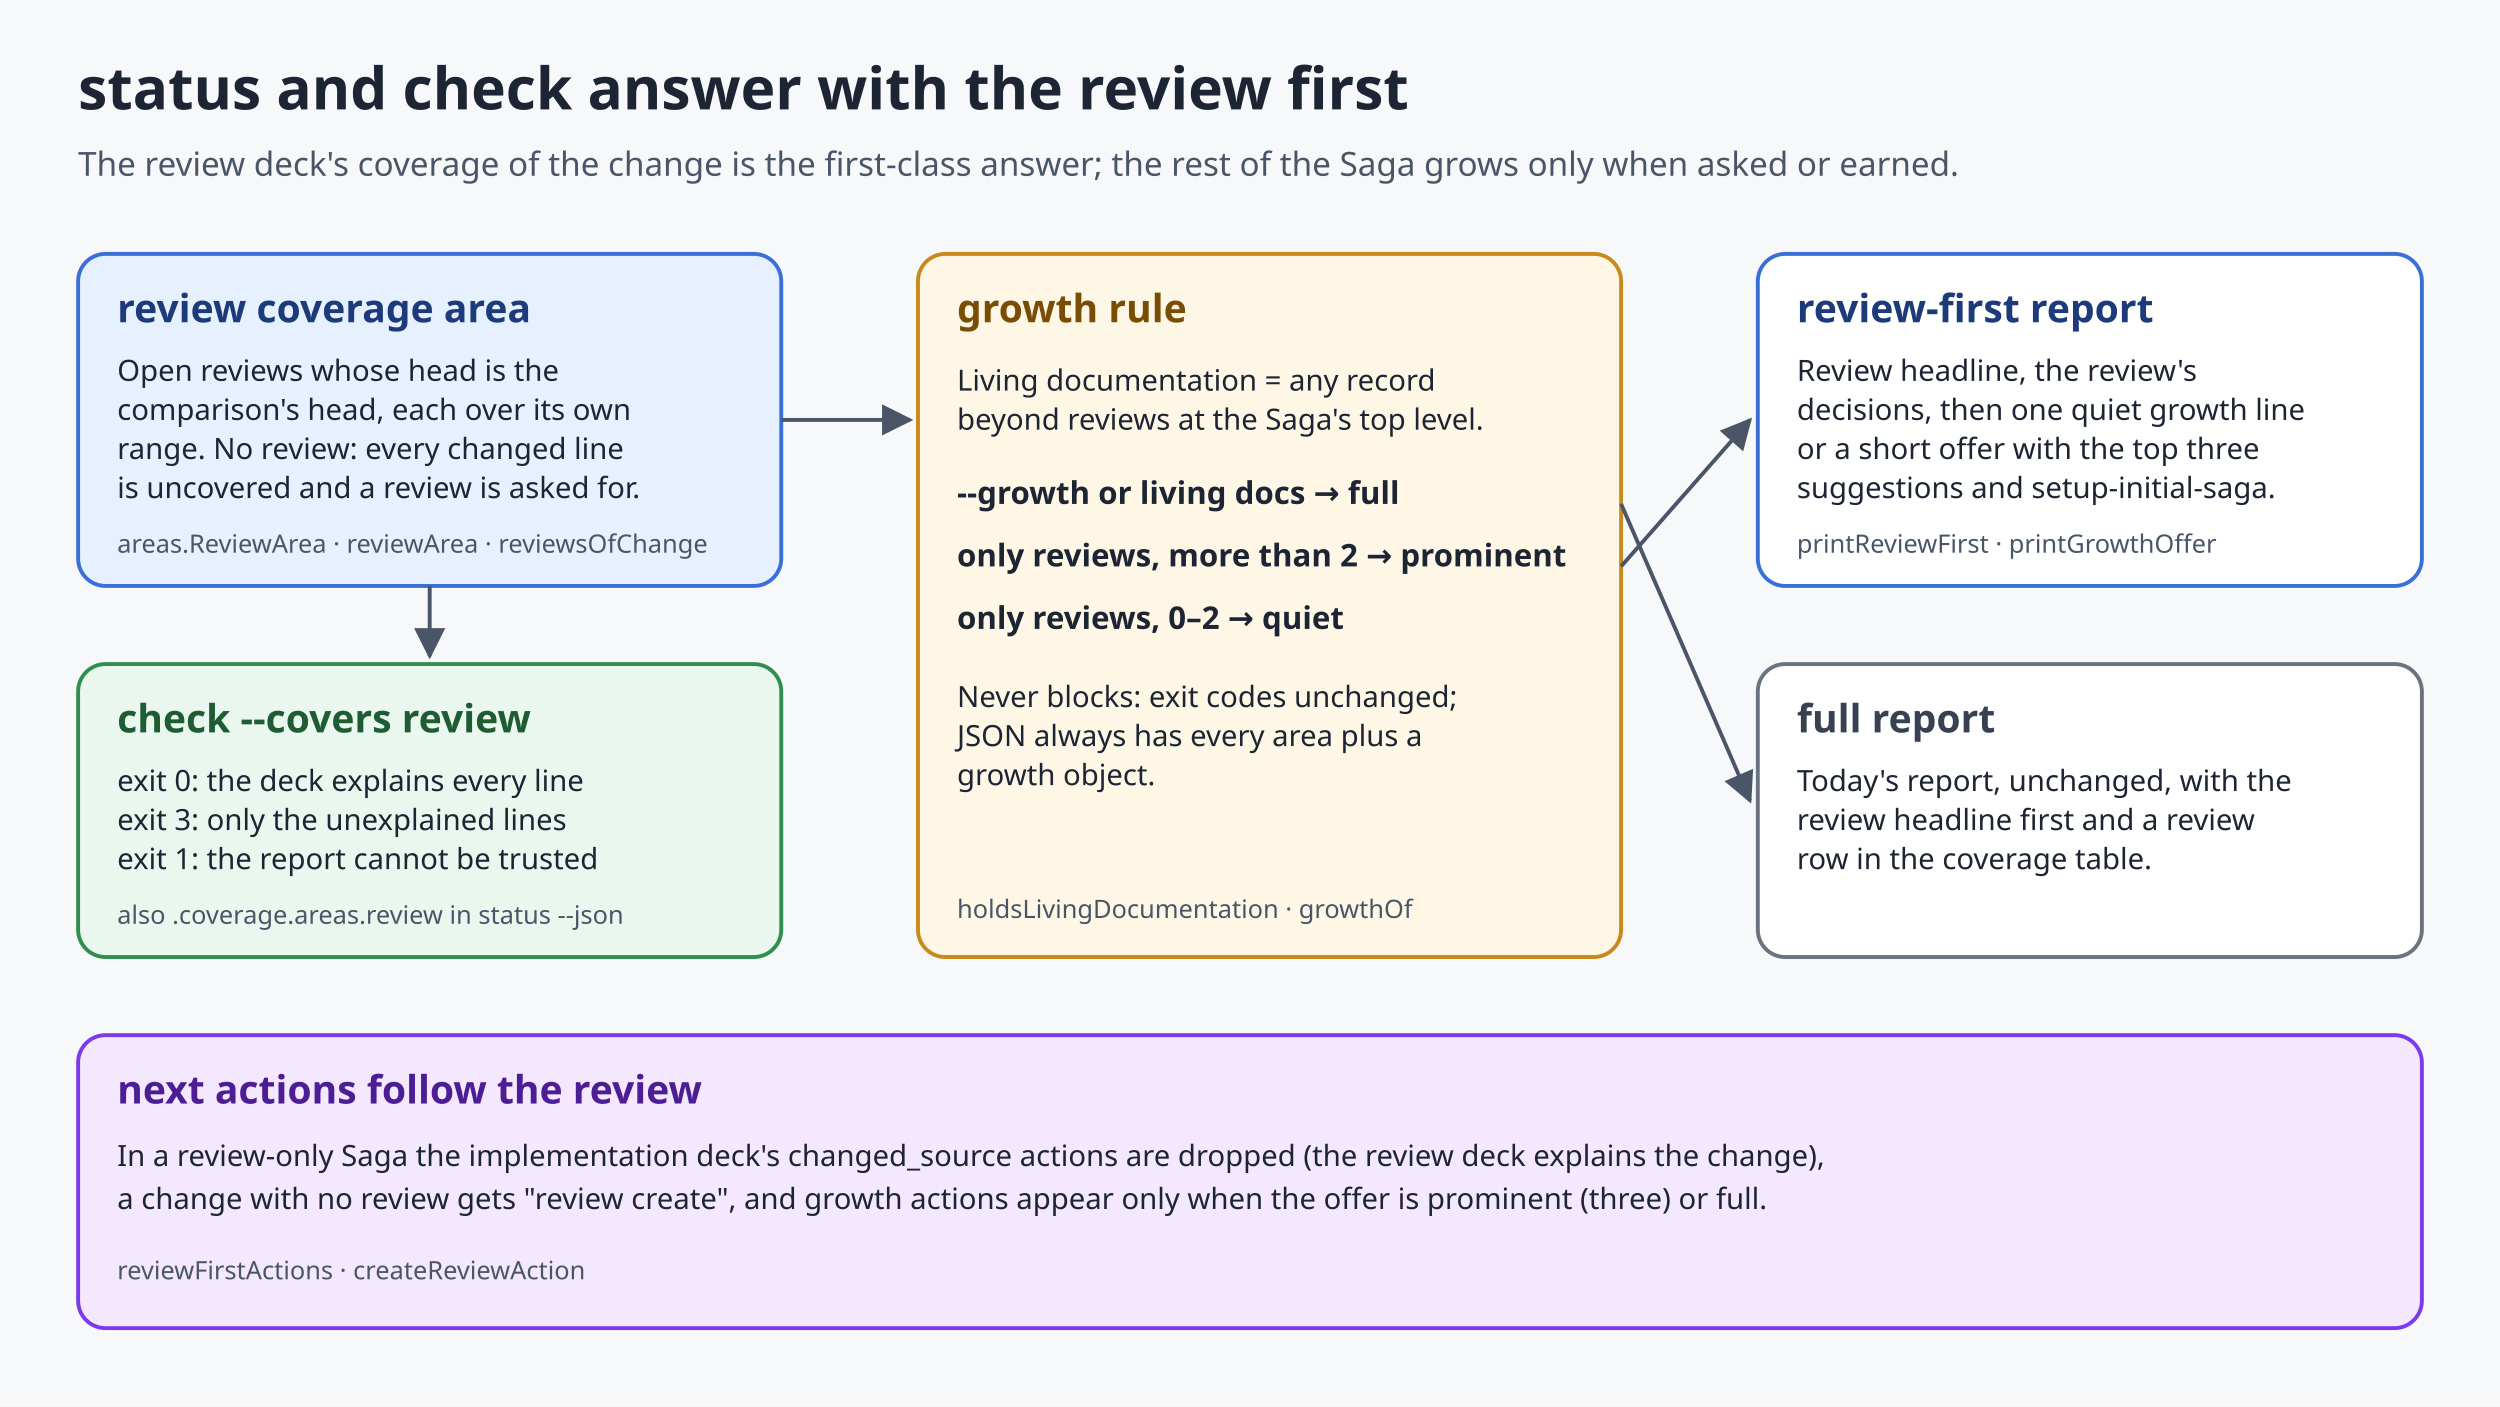
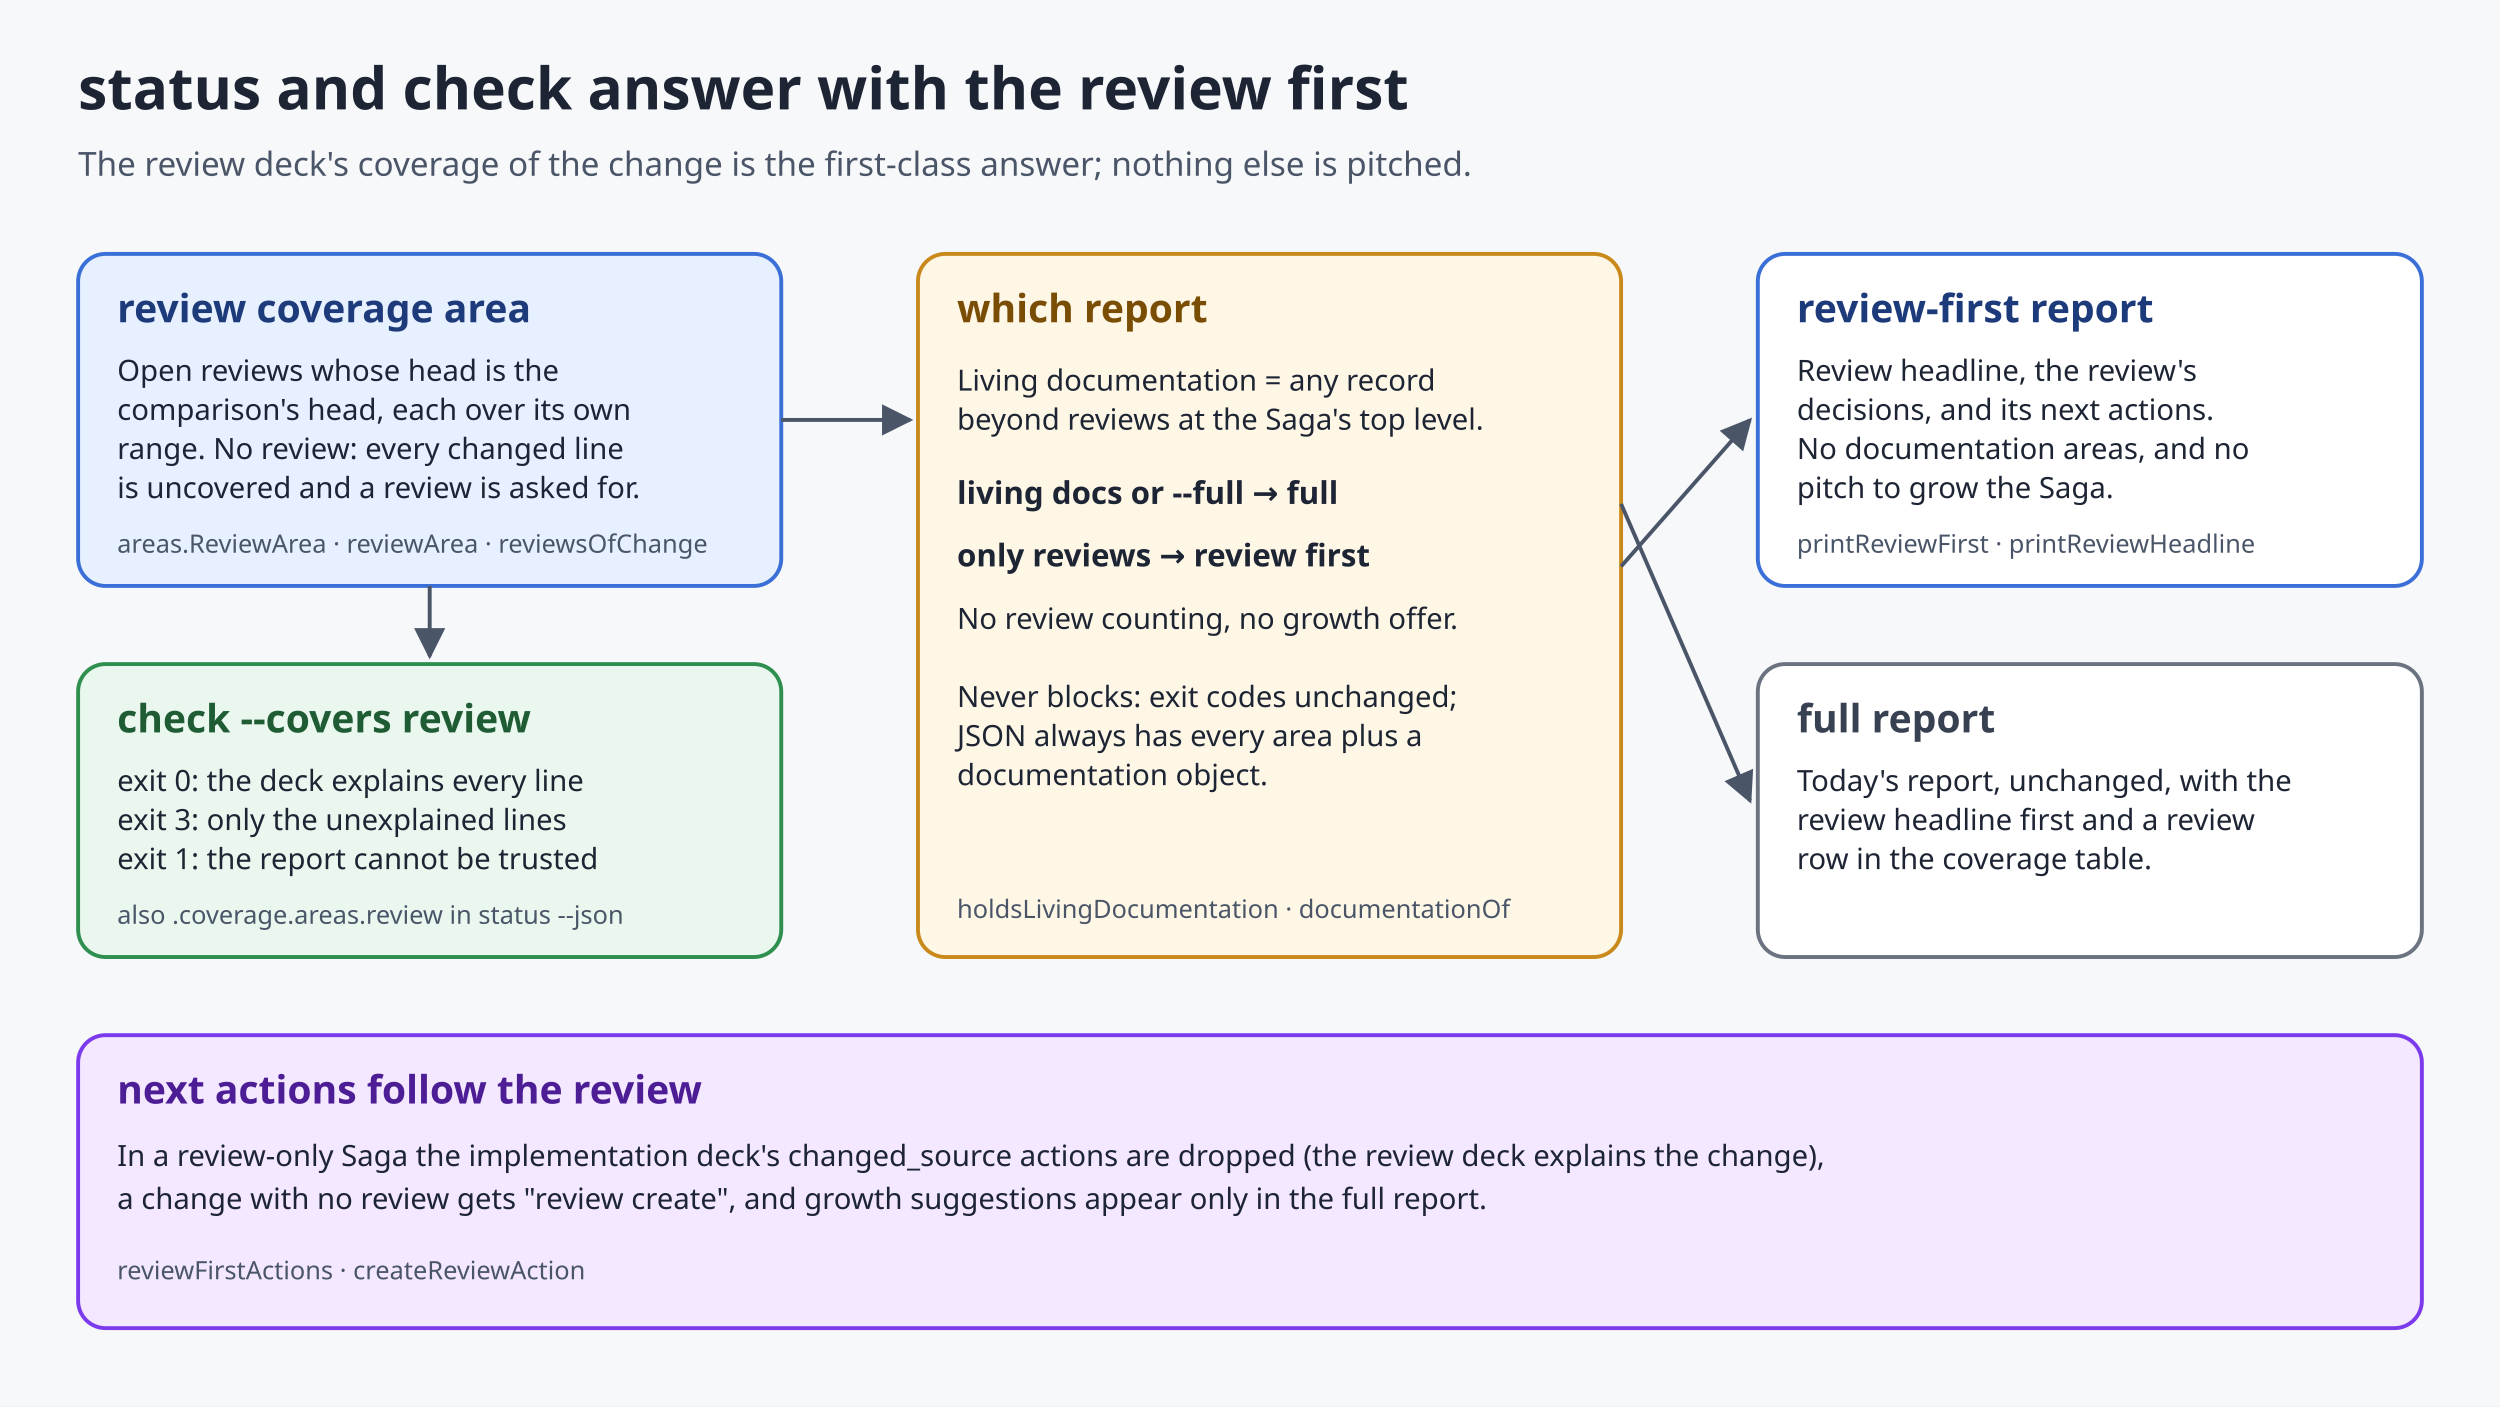
<svg xmlns="http://www.w3.org/2000/svg" viewBox="0 0 1280 720" font-family="system-ui, sans-serif">
  <rect width="1280" height="720" fill="#f7f8fa" />
  <text x="40" y="56" font-size="30" font-weight="700" fill="#1d2433">status and check answer with the review first</text>
-   <text x="40" y="90" font-size="17" fill="#4a5568">The review deck's coverage of the change is the first-class answer; the rest of the Saga grows only when asked or earned.</text>
+   <text x="40" y="90" font-size="17" fill="#4a5568">The review deck's coverage of the change is the first-class answer; nothing else is pitched.</text>
  <defs>
    <marker id="arrow" viewBox="0 0 10 10" refX="9" refY="5" markerWidth="8" markerHeight="8" orient="auto">
      <path d="M0,0 L10,5 L0,10 z" fill="#4a5568" />
    </marker>
  </defs>
  <g id="review-area">
    <rect x="40" y="130" width="360" height="170" rx="14" fill="#e6f0ff" stroke="#3b6fd8" stroke-width="2" />
    <text x="60" y="165" font-size="20" font-weight="700" fill="#1d3a7a">review coverage area</text>
    <text x="60" y="195" font-size="15" fill="#1d2433">Open reviews whose head is the</text>
    <text x="60" y="215" font-size="15" fill="#1d2433">comparison's head, each over its own</text>
    <text x="60" y="235" font-size="15" fill="#1d2433">range. No review: every changed line</text>
    <text x="60" y="255" font-size="15" fill="#1d2433">is uncovered and a review is asked for.</text>
    <text x="60" y="283" font-size="13" fill="#4a5568">areas.ReviewArea · reviewArea · reviewsOfChange</text>
  </g>
  <g id="check-review">
    <rect x="40" y="340" width="360" height="150" rx="14" fill="#eaf7ee" stroke="#2f8f4e" stroke-width="2" />
    <text x="60" y="375" font-size="20" font-weight="700" fill="#1f5c34">check --covers review</text>
    <text x="60" y="405" font-size="15" fill="#1d2433">exit 0: the deck explains every line</text>
    <text x="60" y="425" font-size="15" fill="#1d2433">exit 3: only the unexplained lines</text>
    <text x="60" y="445" font-size="15" fill="#1d2433">exit 1: the report cannot be trusted</text>
    <text x="60" y="473" font-size="13" fill="#4a5568">also .coverage.areas.review in status --json</text>
  </g>
  <line x1="220" y1="300" x2="220" y2="336" stroke="#4a5568" stroke-width="2" marker-end="url(#arrow)" />
  <g id="growth-rule">
    <rect x="470" y="130" width="360" height="360" rx="14" fill="#fff7e6" stroke="#c98a1b" stroke-width="2" />
-     <text x="490" y="165" font-size="20" font-weight="700" fill="#7a4d05">growth rule</text>
+     <text x="490" y="165" font-size="20" font-weight="700" fill="#7a4d05">which report</text>
    <text x="490" y="200" font-size="15" fill="#1d2433">Living documentation = any record</text>
    <text x="490" y="220" font-size="15" fill="#1d2433">beyond reviews at the Saga's top level.</text>
-     <text x="490" y="258" font-size="16" font-weight="600" fill="#1d2433">--growth or living docs → full</text>
-     <text x="490" y="290" font-size="16" font-weight="600" fill="#1d2433">only reviews, more than 2 → prominent</text>
-     <text x="490" y="322" font-size="16" font-weight="600" fill="#1d2433">only reviews, 0–2 → quiet</text>
+     <text x="490" y="258" font-size="16" font-weight="600" fill="#1d2433">living docs or --full → full</text>
+     <text x="490" y="290" font-size="16" font-weight="600" fill="#1d2433">only reviews → review first</text>
+     <text x="490" y="322" font-size="15" fill="#1d2433">No review counting, no growth offer.</text>
    <text x="490" y="362" font-size="15" fill="#1d2433">Never blocks: exit codes unchanged;</text>
    <text x="490" y="382" font-size="15" fill="#1d2433">JSON always has every area plus a</text>
-     <text x="490" y="402" font-size="15" fill="#1d2433">growth object.</text>
-     <text x="490" y="470" font-size="13" fill="#4a5568">holdsLivingDocumentation · growthOf</text>
+     <text x="490" y="402" font-size="15" fill="#1d2433">documentation object.</text>
+     <text x="490" y="470" font-size="13" fill="#4a5568">holdsLivingDocumentation · documentationOf</text>
  </g>
  <line x1="400" y1="215" x2="466" y2="215" stroke="#4a5568" stroke-width="2" marker-end="url(#arrow)" />
  <g id="review-first-report">
    <rect x="900" y="130" width="340" height="170" rx="14" fill="#ffffff" stroke="#3b6fd8" stroke-width="2" />
    <text x="920" y="165" font-size="20" font-weight="700" fill="#1d3a7a">review-first report</text>
    <text x="920" y="195" font-size="15" fill="#1d2433">Review headline, the review's</text>
-     <text x="920" y="215" font-size="15" fill="#1d2433">decisions, then one quiet growth line</text>
-     <text x="920" y="235" font-size="15" fill="#1d2433">or a short offer with the top three</text>
-     <text x="920" y="255" font-size="15" fill="#1d2433">suggestions and setup-initial-saga.</text>
-     <text x="920" y="283" font-size="13" fill="#4a5568">printReviewFirst · printGrowthOffer</text>
+     <text x="920" y="215" font-size="15" fill="#1d2433">decisions, and its next actions.</text>
+     <text x="920" y="235" font-size="15" fill="#1d2433">No documentation areas, and no</text>
+     <text x="920" y="255" font-size="15" fill="#1d2433">pitch to grow the Saga.</text>
+     <text x="920" y="283" font-size="13" fill="#4a5568">printReviewFirst · printReviewHeadline</text>
  </g>
  <g id="full-report">
    <rect x="900" y="340" width="340" height="150" rx="14" fill="#ffffff" stroke="#6b7280" stroke-width="2" />
    <text x="920" y="375" font-size="20" font-weight="700" fill="#374151">full report</text>
    <text x="920" y="405" font-size="15" fill="#1d2433">Today's report, unchanged, with the</text>
    <text x="920" y="425" font-size="15" fill="#1d2433">review headline first and a review</text>
    <text x="920" y="445" font-size="15" fill="#1d2433">row in the coverage table.</text>
  </g>
  <line x1="830" y1="290" x2="896" y2="215" stroke="#4a5568" stroke-width="2" marker-end="url(#arrow)" />
  <line x1="830" y1="258" x2="896" y2="410" stroke="#4a5568" stroke-width="2" marker-end="url(#arrow)" />
  <g id="next-actions">
    <rect x="40" y="530" width="1200" height="150" rx="14" fill="#f3e8ff" stroke="#7c3aed" stroke-width="2" />
    <text x="60" y="565" font-size="20" font-weight="700" fill="#4c1d95">next actions follow the review</text>
    <text x="60" y="597" font-size="15" fill="#1d2433">In a review-only Saga the implementation deck's changed_source actions are dropped (the review deck explains the change),</text>
-     <text x="60" y="619" font-size="15" fill="#1d2433">a change with no review gets "review create", and growth actions appear only when the offer is prominent (three) or full.</text>
+     <text x="60" y="619" font-size="15" fill="#1d2433">a change with no review gets "review create", and growth suggestions appear only in the full report.</text>
    <text x="60" y="655" font-size="13" fill="#4a5568">reviewFirstActions · createReviewAction</text>
  </g>
</svg>
